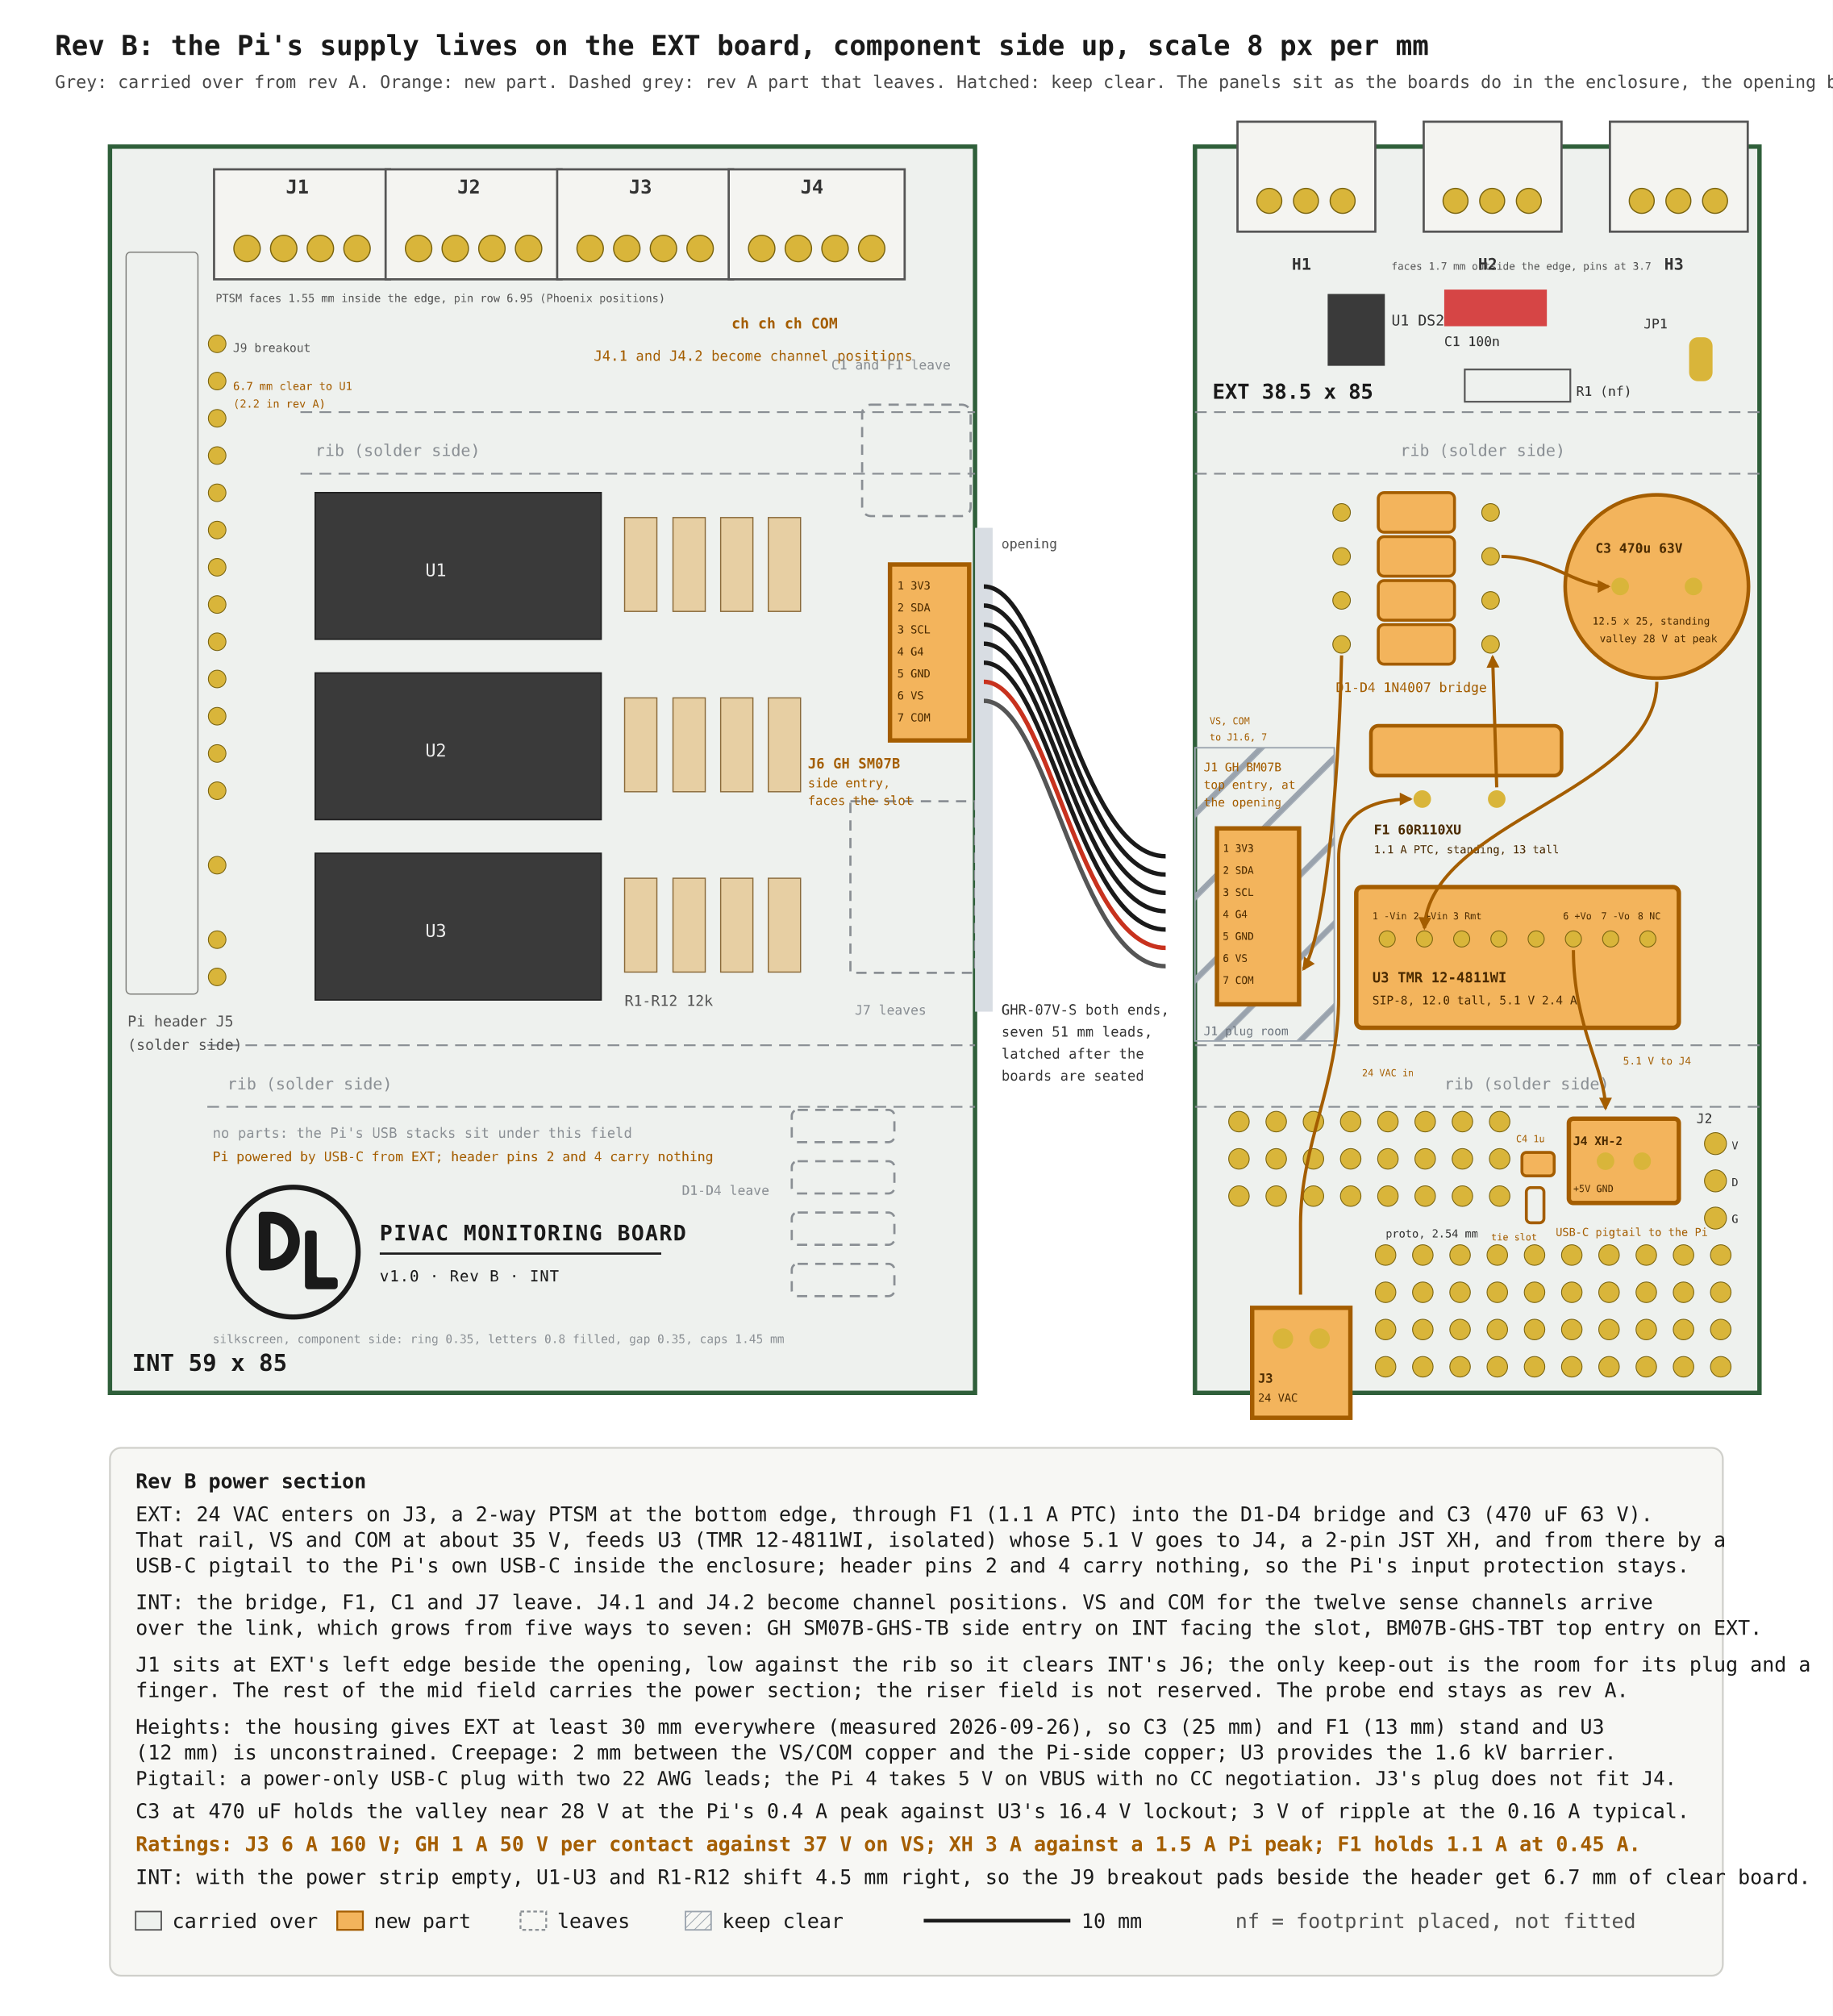
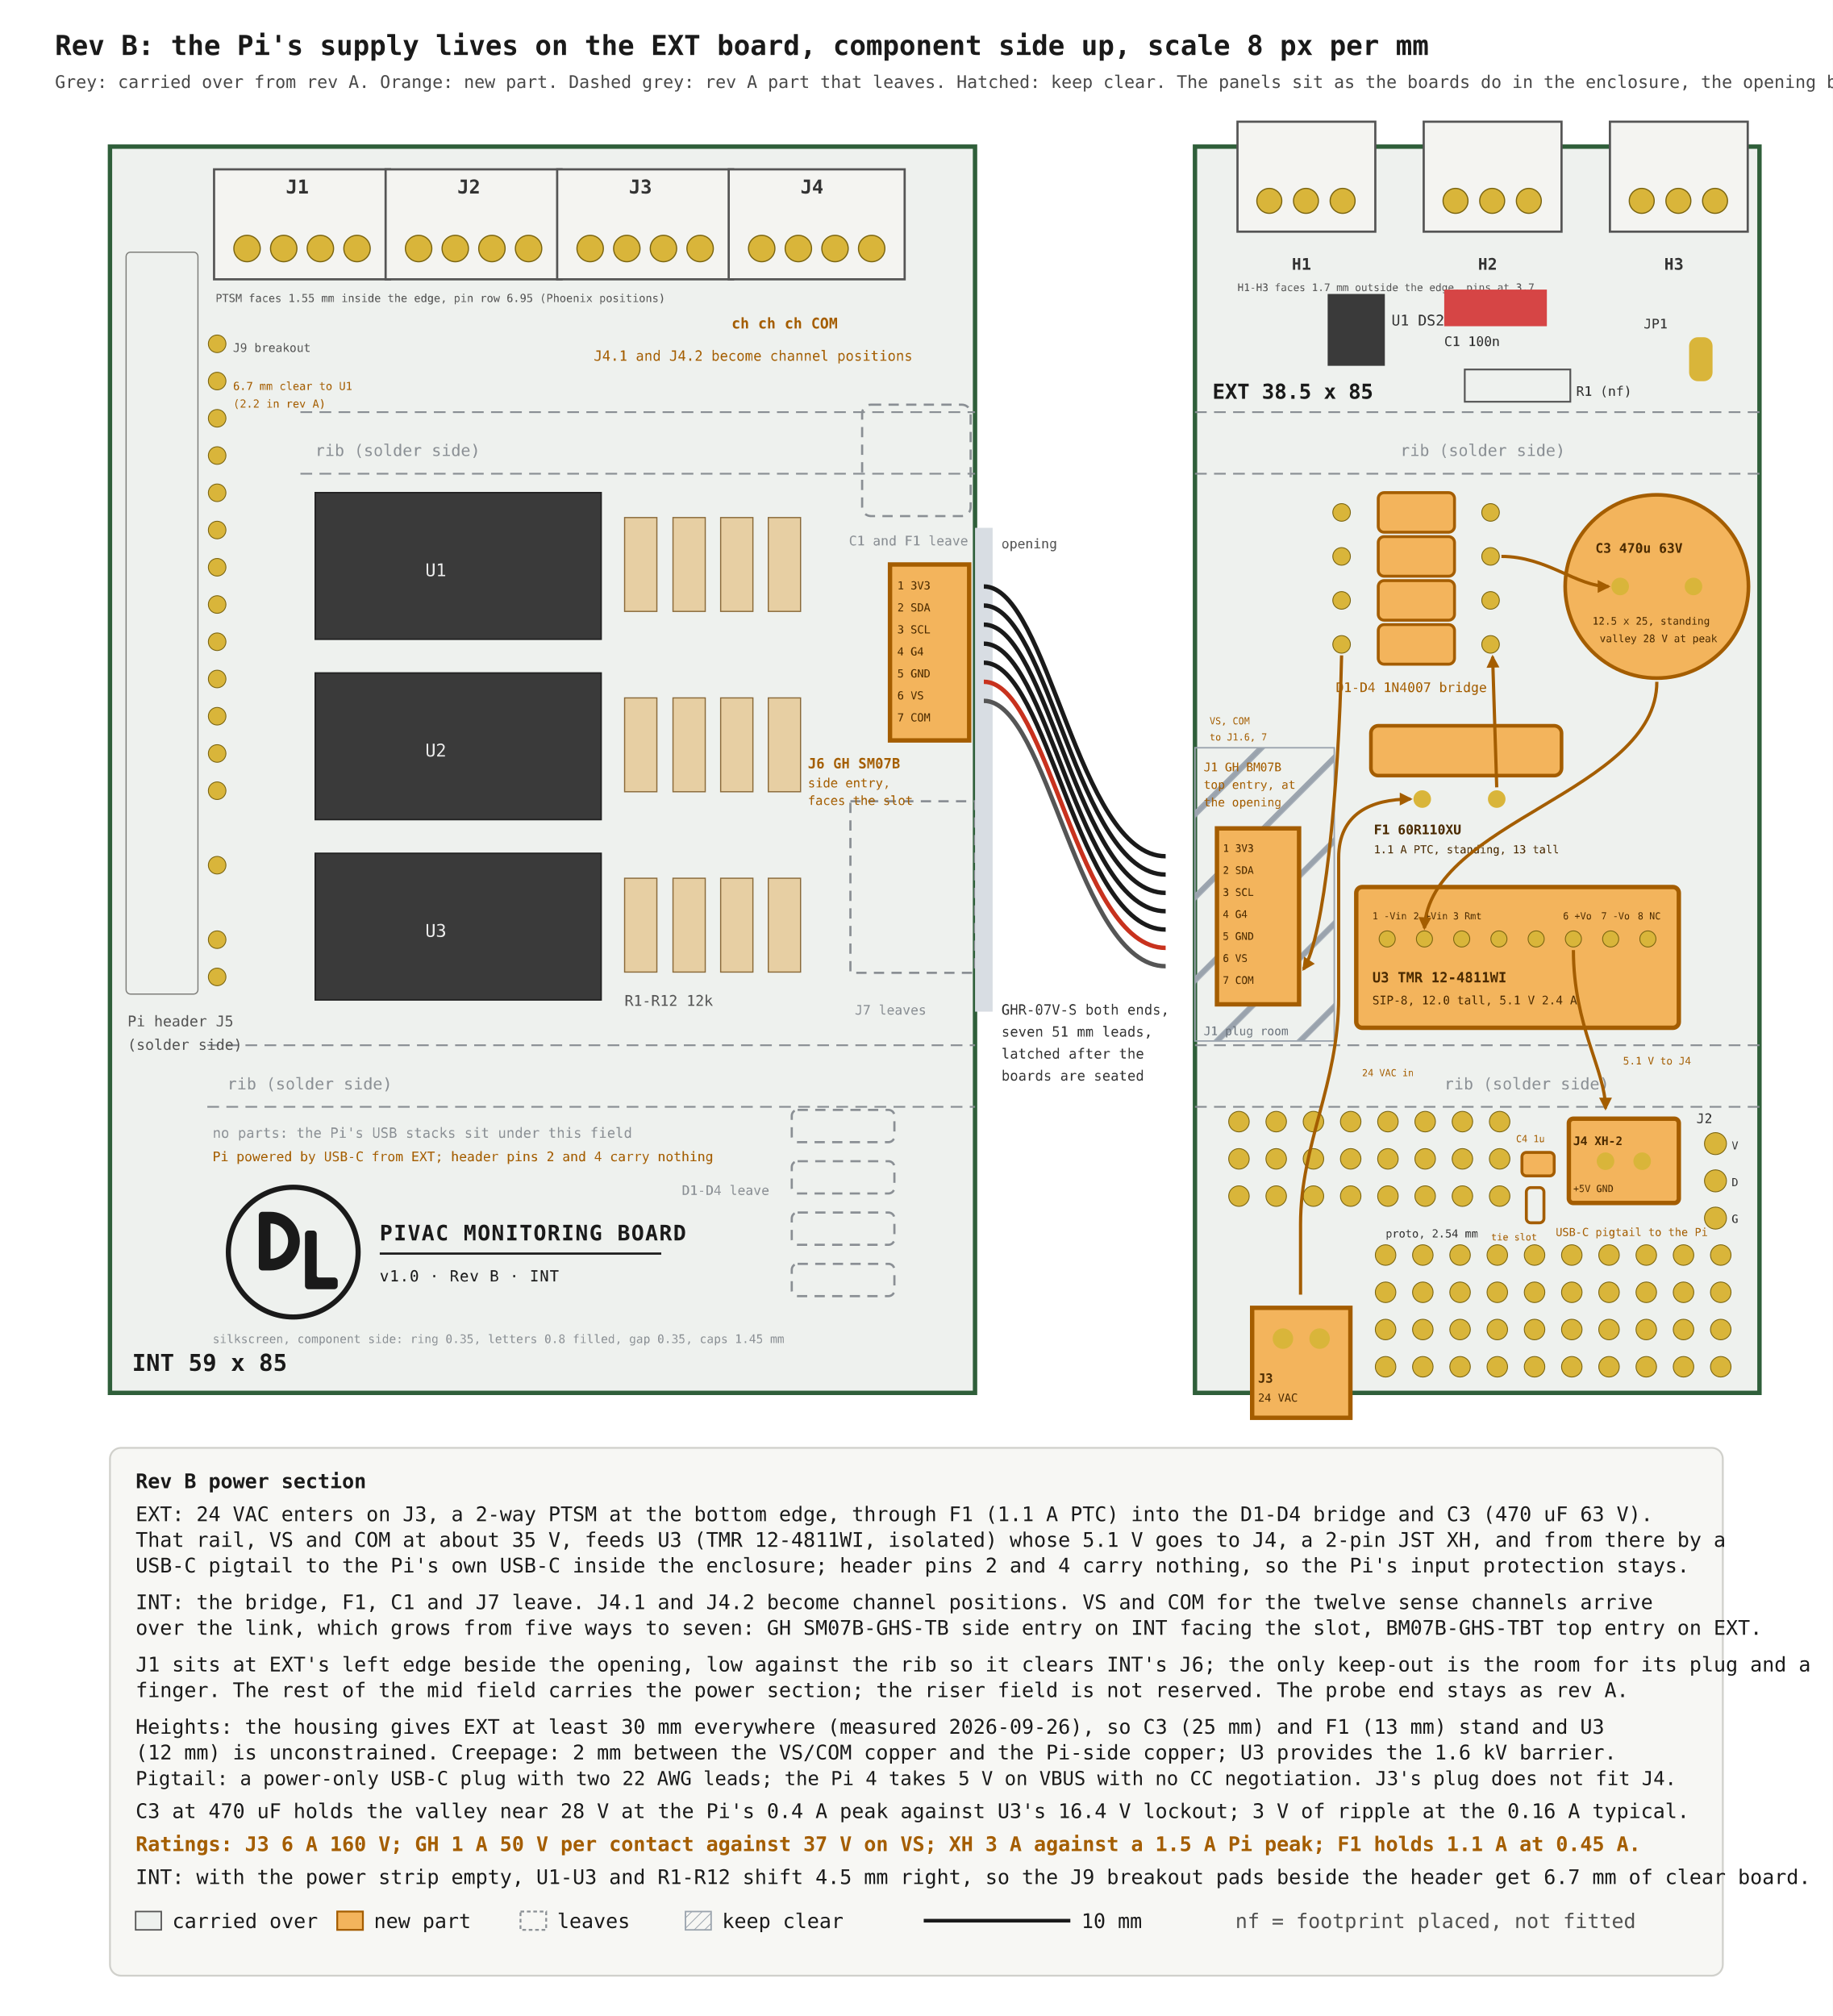
<svg xmlns="http://www.w3.org/2000/svg" viewBox="0 0 1000 1100" role="img" aria-label="Rev B component layout: the 24 VAC entry, rectifier, reservoir and TMR 12-4811WI converter on the EXT board's mid field with a USB-C pigtail to the Pi, a 7-way GH link at the opening carrying VS and COM to the INT board, and the INT board with its power section removed." style="max-width:100%;height:auto">
  <defs>
    <pattern id="hatch" width="4" height="4" patternUnits="userSpaceOnUse" patternTransform="rotate(45)">
      <line x1="0" y1="0" x2="0" y2="4" stroke="#9aa3ad" stroke-width="0.8" />
    </pattern>
    <marker id="arr" viewBox="0 0 6 6" refX="5" refY="3" markerWidth="4" markerHeight="4" orient="auto">
      <path d="M0,0 L6,3 L0,6 z" fill="#a45d00" />
    </marker>
  </defs>
  <rect x="0" y="0" width="1000" height="1100" fill="#ffffff" />
  <g font-family="IBM Plex Mono, ui-monospace, monospace" fill="#1a1a1a">
    <text x="30" y="30" font-size="15" font-weight="700">Rev B: the Pi's supply lives on the EXT board, component side up, scale 8 px per mm</text>
    <text x="30" y="48" font-size="9.5" opacity="0.8">Grey: carried over from rev A. Orange: new part. Dashed grey: rev A part that leaves. Hatched: keep clear. The panels sit as the boards do in the enclosure, the opening between them.</text>
    <g transform="translate(60,80) scale(8)">
      <rect x="0" y="0" width="59" height="85" fill="#eef1ee" stroke="#2f5f3a" stroke-width="0.3" />
      <text x="1.5" y="83.5" font-size="1.6" font-weight="700">INT 59 x 85</text>
      <g stroke="#8a8f94" stroke-width="0.12" stroke-dasharray="0.8 0.5" fill="none">
        <line x1="12.99" y1="18.11" x2="59" y2="18.11" />
        <line x1="12.99" y1="22.31" x2="59" y2="22.31" />
        <line x1="6.64" y1="61.29" x2="59" y2="61.29" />
        <line x1="6.64" y1="65.49" x2="59" y2="65.49" />
      </g>
      <text x="14" y="21.1" font-size="1.1" fill="#8a8f94">rib (solder side)</text>
      <text x="8" y="64.3" font-size="1.1" fill="#8a8f94">rib (solder side)</text>
      <rect x="1.1" y="7.2" width="4.9" height="50.6" rx="0.3" fill="none" stroke="#7c7c78" stroke-width="0.08" />
      <text x="1.2" y="60" font-size="1.0" fill="#555">Pi header J5</text>
      <text x="1.2" y="61.6" font-size="1.0" fill="#555">(solder side)</text>
      <g fill="#f4f4f1" stroke="#555" stroke-width="0.15">
        <rect x="7.1" y="1.55" width="12" height="7.5" />
        <rect x="18.8" y="1.55" width="12" height="7.5" />
        <rect x="30.5" y="1.55" width="12" height="7.5" />
        <rect x="42.2" y="1.55" width="12" height="7.5" />
      </g>
      <g fill="#d9b53a" stroke="#7a6410" stroke-width="0.08">
        <circle cx="9.35" cy="6.95" r="0.9" />
        <circle cx="11.85" cy="6.95" r="0.9" />
        <circle cx="14.35" cy="6.95" r="0.9" />
        <circle cx="16.85" cy="6.95" r="0.9" />
        <circle cx="21.05" cy="6.95" r="0.9" />
        <circle cx="23.55" cy="6.95" r="0.9" />
        <circle cx="26.05" cy="6.95" r="0.9" />
        <circle cx="28.55" cy="6.95" r="0.9" />
        <circle cx="32.75" cy="6.95" r="0.9" />
        <circle cx="35.25" cy="6.95" r="0.9" />
        <circle cx="37.75" cy="6.95" r="0.9" />
        <circle cx="40.25" cy="6.95" r="0.9" />
        <circle cx="44.45" cy="6.95" r="0.9" />
        <circle cx="46.95" cy="6.95" r="0.9" />
        <circle cx="49.45" cy="6.95" r="0.9" />
        <circle cx="51.95" cy="6.95" r="0.9" />
      </g>
      <g font-size="1.3" font-weight="700" fill="#333">
        <text x="12" y="3.2">J1</text>
        <text x="23.7" y="3.2">J2</text>
        <text x="35.4" y="3.2">J3</text>
        <text x="47.1" y="3.2">J4</text>
      </g>
      <text x="42.4" y="12.4" font-size="1.0" font-weight="700" fill="#a45d00">ch  ch  ch  COM</text>
      <text x="7.2" y="10.6" font-size="0.75" fill="#555">PTSM faces 1.55 mm inside the edge, pin row 6.95 (Phoenix positions)</text>
      <text x="33" y="14.6" font-size="0.95" fill="#a45d00">J4.1 and J4.2 become channel positions</text>
      <g fill="#d9b53a" stroke="#7a6410" stroke-width="0.06">
        <circle cx="7.31" cy="13.45" r="0.6" />
        <circle cx="7.31" cy="15.99" r="0.6" />
        <circle cx="7.31" cy="18.53" r="0.6" />
        <circle cx="7.31" cy="21.07" r="0.6" />
        <circle cx="7.31" cy="23.61" r="0.6" />
        <circle cx="7.31" cy="26.15" r="0.6" />
        <circle cx="7.31" cy="28.69" r="0.6" />
        <circle cx="7.31" cy="31.23" r="0.6" />
        <circle cx="7.31" cy="33.77" r="0.6" />
        <circle cx="7.31" cy="36.31" r="0.6" />
        <circle cx="7.31" cy="38.85" r="0.6" />
        <circle cx="7.31" cy="41.39" r="0.6" />
        <circle cx="7.31" cy="43.93" r="0.6" />
        <circle cx="7.31" cy="49.01" r="0.6" />
        <circle cx="7.31" cy="54.09" r="0.6" />
        <circle cx="7.31" cy="56.63" r="0.6" />
      </g>
      <text x="8.4" y="14" font-size="0.8" fill="#555">J9 breakout</text>
      <text x="8.4" y="16.6" font-size="0.75" fill="#a45d00">6.7 mm clear to U1</text>
      <text x="8.4" y="17.8" font-size="0.75" fill="#a45d00">(2.2 in rev A)</text>
      <g fill="#3a3a3a" stroke="#222" stroke-width="0.1">
        <rect x="14" y="23.6" width="19.5" height="10" />
        <rect x="14" y="35.9" width="19.5" height="10" />
        <rect x="14" y="48.2" width="19.5" height="10" />
      </g>
      <g font-size="1.2" fill="#eee">
        <text x="21.5" y="29.3">U1</text>
        <text x="21.5" y="41.6">U2</text>
        <text x="21.5" y="53.9">U3</text>
      </g>
      <g fill="#e7cfa3" stroke="#8a6a3a" stroke-width="0.08">
        <rect x="35.1" y="25.3" width="2.2" height="6.4" />
        <rect x="38.4" y="25.3" width="2.2" height="6.4" />
        <rect x="41.65" y="25.3" width="2.2" height="6.4" />
        <rect x="44.9" y="25.3" width="2.2" height="6.4" />
        <rect x="35.1" y="37.6" width="2.2" height="6.4" />
        <rect x="38.4" y="37.6" width="2.2" height="6.4" />
        <rect x="41.65" y="37.6" width="2.2" height="6.4" />
        <rect x="44.9" y="37.6" width="2.2" height="6.4" />
        <rect x="35.1" y="49.9" width="2.2" height="6.4" />
        <rect x="38.4" y="49.9" width="2.2" height="6.4" />
        <rect x="41.65" y="49.9" width="2.2" height="6.4" />
        <rect x="44.9" y="49.9" width="2.2" height="6.4" />
      </g>
      <text x="35.1" y="58.6" font-size="1.0" fill="#555">R1-R12 12k</text>
      <g fill="none" stroke="#8a8f94" stroke-width="0.15" stroke-dasharray="0.7 0.5">
        <rect x="51.3" y="17.6" width="7.4" height="7.6" rx="0.6" />
        <rect x="46.5" y="65.7" width="7" height="2.2" rx="0.4" />
        <rect x="46.5" y="69.2" width="7" height="2.2" rx="0.4" />
        <rect x="46.5" y="72.7" width="7" height="2.2" rx="0.4" />
        <rect x="46.5" y="76.2" width="7" height="2.2" rx="0.4" />
        <rect x="50.5" y="44.65" width="8.5" height="11.7" />
      </g>
      <g font-size="0.9" fill="#8a8f94">
-         <text x="49.2" y="15.2">C1 and F1 leave</text>
+         <text x="50.4" y="27.2">C1 and F1 leave</text>
        <text x="39" y="71.5">D1-D4 leave</text>
        <text x="50.8" y="59.2">J7 leaves</text>
      </g>
      <rect x="59" y="26" width="1.2" height="33" fill="#d8dde3" />
      <rect x="53.2" y="28.5" width="5.4" height="12" fill="#f3b45c" stroke="#a45d00" stroke-width="0.3" />
      <g fill="#4a2a00" font-size="0.75">
        <text x="53.7" y="30.2">1 3V3</text>
        <text x="53.7" y="31.7">2 SDA</text>
        <text x="53.7" y="33.2">3 SCL</text>
        <text x="53.7" y="34.7">4 G4</text>
        <text x="53.7" y="36.2">5 GND</text>
        <text x="53.7" y="37.7">6 VS</text>
        <text x="53.7" y="39.2">7 COM</text>
      </g>
      <text x="47.6" y="42.4" font-size="0.95" font-weight="700" fill="#a45d00">J6 GH SM07B</text>
      <text x="47.6" y="43.7" font-size="0.85" fill="#a45d00">side entry,</text>
      <text x="47.6" y="44.9" font-size="0.85" fill="#a45d00">faces the slot</text>
      <text x="7" y="67.6" font-size="0.95" fill="#8a8f94">no parts: the Pi's USB stacks sit under this field</text>
      <text x="7" y="69.2" font-size="0.9" fill="#a45d00">Pi powered by USB-C from EXT; header pins 2 and 4 carry nothing</text>
      <g transform="translate(12.5,75.4)">
        <circle cx="0" cy="0" r="4.425" fill="none" stroke="#1a1a1a" stroke-width="0.35" />
        <path d="M -2.35 1.01 L -2.35 -2.51 A 0.24 0.24 0 0 1 -2.11 -2.75 L -1.55 -2.75 A 2 2 0 0 1 -1.55 1.25 L -2.11 1.25 A 0.24 0.24 0 0 1 -2.35 1.01 Z M -1.55 -1.95 L -1.55 0.45 A 1.2 1.2 0 0 0 -1.55 -1.95 Z" fill="#1a1a1a" fill-rule="nonzero" />
        <path d="M 0.8 -1.23 A 0.24 0.24 0 0 1 1.04 -1.47 L 1.36 -1.47 A 0.24 0.24 0 0 1 1.6 -1.23 L 1.6 1.59 A 0.14 0.14 0 0 0 1.74 1.73 L 2.793 1.73 A 0.24 0.24 0 0 1 3.033 1.97 L 3.033 2.29 A 0.24 0.24 0 0 1 2.793 2.53 L 1.04 2.53 A 0.24 0.24 0 0 1 0.8 2.29 Z" fill="#1a1a1a" />
      </g>
      <text x="18.4" y="74.6" font-size="1.45" font-weight="700" letter-spacing="0.08">PIVAC MONITORING BOARD</text>
      <line x1="18.4" y1="75.5" x2="37.6" y2="75.5" stroke="#1a1a1a" stroke-width="0.15" />
      <text x="18.4" y="77.4" font-size="1.05" letter-spacing="0.05">v1.0  ·  Rev B  ·  INT</text>
      <text x="7" y="81.6" font-size="0.8" fill="#8a8f94">silkscreen, component side: ring 0.35, letters 0.8 filled, gap 0.35, caps 1.45 mm</text>
    </g>
    <g transform="translate(60,80) scale(8)">
      <g stroke-width="0.3" fill="none" stroke="#1a1a1a">
        <path d="M 59.6 30 C 64 30, 66 48.4, 72 48.4" />
        <path d="M 59.6 31.3 C 64 31.3, 66 49.65, 72 49.65" />
        <path d="M 59.6 32.6 C 64 32.6, 66 50.9, 72 50.9" />
        <path d="M 59.6 33.9 C 64 33.9, 66 52.15, 72 52.15" />
        <path d="M 59.6 35.2 C 64 35.2, 66 53.4, 72 53.4" />
      </g>
      <g stroke-width="0.3" fill="none">
        <path d="M 59.6 36.5 C 64 36.5, 66 54.65, 72 54.65" stroke="#c8321e" />
        <path d="M 59.6 37.8 C 64 37.8, 66 55.9, 72 55.9" stroke="#555" />
      </g>
      <text x="60.8" y="59.2" font-size="0.95" fill="#333">GHR-07V-S both ends,</text>
      <text x="60.8" y="60.7" font-size="0.95" fill="#333">seven 51 mm leads,</text>
      <text x="60.8" y="62.2" font-size="0.95" fill="#333">latched after the</text>
      <text x="60.8" y="63.7" font-size="0.95" fill="#333">boards are seated</text>
      <text x="60.8" y="27.4" font-size="0.9" fill="#555">opening</text>
    </g>
    <g transform="translate(652,80) scale(8)">
      <rect x="0" y="0" width="38.5" height="85" fill="#eef1ee" stroke="#2f5f3a" stroke-width="0.3" />
      <text x="1.2" y="17.2" font-size="1.4" font-weight="700">EXT 38.5 x 85</text>
      <g stroke="#8a8f94" stroke-width="0.12" stroke-dasharray="0.8 0.5" fill="none">
        <line x1="0" y1="18.11" x2="38.5" y2="18.11" />
        <line x1="0" y1="22.31" x2="38.5" y2="22.31" />
        <line x1="0" y1="61.29" x2="38.5" y2="61.29" />
        <line x1="0" y1="65.49" x2="38.5" y2="65.49" />
      </g>
      <text x="14" y="21.1" font-size="1.1" fill="#8a8f94">rib (solder side)</text>
      <text x="17" y="64.3" font-size="1.1" fill="#8a8f94">rib (solder side)</text>
      <rect x="0" y="41" width="9.5" height="20" fill="url(#hatch)" stroke="#9aa3ad" stroke-width="0.1" />
      <text x="0.6" y="60.6" font-size="0.8" fill="#6b737c">J1 plug room</text>
      <g fill="#f4f4f1" stroke="#555" stroke-width="0.15">
        <rect x="2.9" y="-1.7" width="9.4" height="7.5" />
        <rect x="15.6" y="-1.7" width="9.4" height="7.5" />
        <rect x="28.3" y="-1.7" width="9.4" height="7.5" />
      </g>
      <g fill="#d9b53a" stroke="#7a6410" stroke-width="0.08">
        <circle cx="5.07" cy="3.7" r="0.85" />
        <circle cx="7.57" cy="3.7" r="0.85" />
        <circle cx="10.07" cy="3.7" r="0.85" />
        <circle cx="17.77" cy="3.7" r="0.85" />
        <circle cx="20.27" cy="3.7" r="0.85" />
        <circle cx="22.77" cy="3.7" r="0.85" />
        <circle cx="30.47" cy="3.7" r="0.85" />
        <circle cx="32.97" cy="3.7" r="0.85" />
        <circle cx="35.47" cy="3.7" r="0.85" />
      </g>
      <g font-size="1.1" font-weight="700" fill="#333">
        <text x="6.6" y="8.4">H1</text>
        <text x="19.3" y="8.4">H2</text>
        <text x="32" y="8.4">H3</text>
      </g>
-       <text x="13.4" y="8.4" font-size="0.7" fill="#555">faces 1.7 mm outside the edge, pins at 3.7</text>
+       <text x="2.9" y="9.85" font-size="0.7" fill="#555">H1-H3 faces 1.7 mm outside the edge, pins at 3.7</text>
      <rect x="9.05" y="10.05" width="3.9" height="4.9" fill="#3a3a3a" />
      <text x="13.4" y="12.2" font-size="1.0" fill="#333">U1 DS2482</text>
      <rect x="17" y="9.75" width="7" height="2.5" fill="#d64545" />
      <text x="17" y="13.6" font-size="0.9" fill="#333">C1 100n</text>
      <rect x="18.4" y="15.2" width="7.2" height="2.2" fill="none" stroke="#555" stroke-width="0.12" />
      <text x="26" y="17" font-size="0.9" fill="#333">R1 (nf)</text>
      <rect x="33.7" y="13" width="1.6" height="3" rx="0.6" fill="#d9b53a" />
      <text x="30.6" y="12.4" font-size="0.9" fill="#333">JP1</text>
      <rect x="1.5" y="46.5" width="5.6" height="12" fill="#f3b45c" stroke="#a45d00" stroke-width="0.3" />
      <g fill="#4a2a00" font-size="0.7">
        <text x="1.9" y="48.1">1 3V3</text>
        <text x="1.9" y="49.6">2 SDA</text>
        <text x="1.9" y="51.1">3 SCL</text>
        <text x="1.9" y="52.6">4 G4</text>
        <text x="1.9" y="54.1">5 GND</text>
        <text x="1.9" y="55.6">6 VS</text>
        <text x="1.9" y="57.1">7 COM</text>
      </g>
      <text x="0.6" y="42.6" font-size="0.8" fill="#a45d00">J1 GH BM07B</text>
      <text x="0.6" y="43.8" font-size="0.8" fill="#a45d00">top entry, at</text>
      <text x="0.6" y="45" font-size="0.8" fill="#a45d00">the opening</text>
      <g fill="#f3b45c" stroke="#a45d00" stroke-width="0.2">
        <rect x="12.5" y="23.6" width="5.2" height="2.7" rx="0.4" />
        <rect x="12.5" y="26.6" width="5.2" height="2.7" rx="0.4" />
        <rect x="12.5" y="29.6" width="5.2" height="2.7" rx="0.4" />
        <rect x="12.5" y="32.6" width="5.2" height="2.7" rx="0.4" />
      </g>
      <g fill="#d9b53a" stroke="#7a6410" stroke-width="0.06">
        <circle cx="10" cy="24.95" r="0.6" />
        <circle cx="20.16" cy="24.95" r="0.6" />
        <circle cx="10" cy="27.95" r="0.6" />
        <circle cx="20.16" cy="27.95" r="0.6" />
        <circle cx="10" cy="30.95" r="0.6" />
        <circle cx="20.16" cy="30.95" r="0.6" />
        <circle cx="10" cy="33.95" r="0.6" />
        <circle cx="20.16" cy="33.95" r="0.6" />
      </g>
      <text x="9.6" y="37.2" font-size="0.9" fill="#a45d00">D1-D4 1N4007 bridge</text>
      <circle cx="31.5" cy="30" r="6.25" fill="#f3b45c" stroke="#a45d00" stroke-width="0.25" />
      <circle cx="29" cy="30" r="0.6" fill="#d9b53a" />
      <circle cx="34" cy="30" r="0.6" fill="#d9b53a" />
      <text x="27.3" y="27.7" font-size="0.9" font-weight="700" fill="#4a2a00">C3 470u 63V</text>
      <text x="27.1" y="32.6" font-size="0.7" fill="#4a2a00">12.5 x 25, standing</text>
      <text x="27.6" y="33.8" font-size="0.7" fill="#4a2a00">valley 28 V at peak</text>
      <rect x="12" y="39.5" width="13" height="3.4" rx="0.5" fill="#f3b45c" stroke="#a45d00" stroke-width="0.25" />
      <circle cx="15.5" cy="44.5" r="0.6" fill="#d9b53a" />
      <circle cx="20.58" cy="44.5" r="0.6" fill="#d9b53a" />
      <text x="12.2" y="46.9" font-size="0.9" font-weight="700" fill="#4a2a00">F1 60R110XU</text>
      <text x="12.2" y="48.2" font-size="0.75" fill="#4a2a00">1.1 A PTC, standing, 13 tall</text>
      <rect x="11" y="50.5" width="22" height="9.6" rx="0.4" fill="#f3b45c" stroke="#a45d00" stroke-width="0.3" />
      <g fill="#d9b53a" stroke="#7a6410" stroke-width="0.06">
        <circle cx="13.11" cy="54.04" r="0.55" />
        <circle cx="15.65" cy="54.04" r="0.55" />
        <circle cx="18.19" cy="54.04" r="0.55" />
        <circle cx="20.73" cy="54.04" r="0.55" />
        <circle cx="23.27" cy="54.04" r="0.55" />
        <circle cx="25.81" cy="54.04" r="0.55" />
        <circle cx="28.35" cy="54.04" r="0.55" />
        <circle cx="30.89" cy="54.04" r="0.55" />
      </g>
      <g fill="#4a2a00" font-size="0.65">
        <text x="12.1" y="52.7">1 -Vin</text>
        <text x="14.9" y="52.7">2 +Vin</text>
        <text x="17.6" y="52.7">3 Rmt</text>
        <text x="25.1" y="52.7">6 +Vo</text>
        <text x="27.7" y="52.7">7 -Vo</text>
        <text x="30.2" y="52.7">8 NC</text>
      </g>
      <text x="12.1" y="57" font-size="0.95" font-weight="700" fill="#4a2a00">U3 TMR 12-4811WI</text>
      <text x="12.1" y="58.5" font-size="0.8" fill="#4a2a00">SIP-8, 12.0 tall, 5.1 V 2.4 A</text>
      <rect x="25.5" y="66.3" width="7.5" height="5.75" rx="0.3" fill="#f3b45c" stroke="#a45d00" stroke-width="0.3" />
      <circle cx="28" cy="69.2" r="0.6" fill="#d9b53a" />
      <circle cx="30.5" cy="69.2" r="0.6" fill="#d9b53a" />
      <text x="25.8" y="68.1" font-size="0.8" font-weight="700" fill="#4a2a00">J4 XH-2</text>
      <text x="25.8" y="71.3" font-size="0.65" fill="#4a2a00">+5V  GND</text>
      <rect x="22.3" y="68.6" width="2.2" height="1.6" rx="0.3" fill="#f3b45c" stroke="#a45d00" stroke-width="0.2" />
      <text x="21.9" y="67.9" font-size="0.65" fill="#a45d00">C4 1u</text>
      <rect x="22.6" y="71" width="1.2" height="2.4" rx="0.3" fill="none" stroke="#a45d00" stroke-width="0.2" />
      <text x="20.2" y="74.6" font-size="0.65" fill="#a45d00">tie slot</text>
      <text x="24.6" y="74.3" font-size="0.75" fill="#a45d00">USB-C pigtail to the Pi</text>
      <g fill="#d9b53a" stroke="#7a6410" stroke-width="0.06">
        <circle cx="35.5" cy="68" r="0.75" />
        <circle cx="35.5" cy="70.54" r="0.75" />
        <circle cx="35.5" cy="73.08" r="0.75" />
      </g>
      <text x="34.2" y="66.6" font-size="0.9" fill="#333">J2</text>
      <text x="36.6" y="68.4" font-size="0.75" fill="#333">V</text>
      <text x="36.6" y="70.9" font-size="0.75" fill="#333">D</text>
      <text x="36.6" y="73.4" font-size="0.75" fill="#333">G</text>
      <g fill="#d9b53a" stroke="#7a6410" stroke-width="0.06">
        <g id="pa">
          <circle cx="3" cy="66.5" r="0.7" />
          <circle cx="5.54" cy="66.5" r="0.7" />
          <circle cx="8.08" cy="66.5" r="0.7" />
          <circle cx="10.62" cy="66.5" r="0.7" />
          <circle cx="13.16" cy="66.5" r="0.7" />
          <circle cx="15.7" cy="66.5" r="0.7" />
          <circle cx="18.24" cy="66.5" r="0.7" />
          <circle cx="20.78" cy="66.5" r="0.7" />
        </g>
        <use href="#pa" y="2.54" />
        <use href="#pa" y="5.08" />
        <g id="pb">
          <circle cx="13" cy="75.6" r="0.7" />
          <circle cx="15.54" cy="75.6" r="0.7" />
          <circle cx="18.08" cy="75.6" r="0.7" />
          <circle cx="20.62" cy="75.6" r="0.7" />
          <circle cx="23.16" cy="75.6" r="0.7" />
          <circle cx="25.7" cy="75.6" r="0.7" />
          <circle cx="28.24" cy="75.6" r="0.7" />
          <circle cx="30.78" cy="75.6" r="0.7" />
          <circle cx="33.32" cy="75.6" r="0.7" />
          <circle cx="35.86" cy="75.6" r="0.7" />
        </g>
        <use href="#pb" y="2.54" />
        <use href="#pb" y="5.08" />
        <use href="#pb" y="7.62" />
      </g>
      <text x="13" y="74.4" font-size="0.75" fill="#333">proto, 2.54 mm</text>
      <rect x="3.9" y="79.2" width="6.7" height="7.5" fill="#f3b45c" stroke="#a45d00" stroke-width="0.3" />
      <circle cx="6" cy="81.3" r="0.7" fill="#d9b53a" />
      <circle cx="8.5" cy="81.3" r="0.7" fill="#d9b53a" />
      <text x="4.3" y="84.3" font-size="0.85" font-weight="700" fill="#4a2a00">J3</text>
      <text x="4.3" y="85.6" font-size="0.75" fill="#4a2a00">24 VAC</text>
      <g stroke="#a45d00" stroke-width="0.22" fill="none" marker-end="url(#arr)">
        <path d="M 7.2 78.3 L 7.2 73.5 C 7.2 68, 9.8 64, 9.8 58 L 9.8 48.5 C 9.8 45.5, 12 44.5, 14.7 44.5" />
        <path d="M 20.58 43.7 L 20.3 34.8" />
        <path d="M 20.9 27.95 C 24 27.95, 26 30, 28.2 30" />
        <path d="M 31.5 36.5 C 31.5 44, 16 46, 15.65 53.3" />
        <path d="M 25.81 54.8 C 25.81 60, 28 63, 28 65.6" />
        <path d="M 10 34.7 C 9.8 44, 8.8 54, 7.4 56.1" />
      </g>
      <g font-size="0.7" fill="#a45d00">
        <text x="29.2" y="62.6">5.1 V to J4</text>
        <text x="11.4" y="63.4" font-size="0.65">24 VAC in</text>
        <text x="1.0" y="39.4" font-size="0.65">VS, COM</text>
        <text x="1.0" y="40.5" font-size="0.65">to J1.6, 7</text>
      </g>
    </g>
    <g transform="translate(60,790)">
      <rect x="0" y="0" width="880" height="288" rx="6" fill="#f7f7f4" stroke="#d0d0cb" stroke-width="1" />
      <g font-size="11">
        <text x="14" y="22" font-weight="700">Rev B power section</text>
        <text x="14" y="40">EXT: 24 VAC enters on J3, a 2-way PTSM at the bottom edge, through F1 (1.1 A PTC) into the D1-D4 bridge and C3 (470 uF 63 V).</text>
        <text x="14" y="54">That rail, VS and COM at about 35 V, feeds U3 (TMR 12-4811WI, isolated) whose 5.1 V goes to J4, a 2-pin JST XH, and from there by a</text>
        <text x="14" y="68">USB-C pigtail to the Pi's own USB-C inside the enclosure; header pins 2 and 4 carry nothing, so the Pi's input protection stays.</text>
        <text x="14" y="88">INT: the bridge, F1, C1 and J7 leave. J4.1 and J4.2 become channel positions. VS and COM for the twelve sense channels arrive</text>
        <text x="14" y="102">over the link, which grows from five ways to seven: GH SM07B-GHS-TB side entry on INT facing the slot, BM07B-GHS-TBT top entry on EXT.</text>
        <text x="14" y="122">J1 sits at EXT's left edge beside the opening, low against the rib so it clears INT's J6; the only keep-out is the room for its plug and a</text>
        <text x="14" y="136">finger. The rest of the mid field carries the power section; the riser field is not reserved. The probe end stays as rev A.</text>
        <text x="14" y="156">Heights: the housing gives EXT at least 30 mm everywhere (measured 2026-09-26), so C3 (25 mm) and F1 (13 mm) stand and U3</text>
        <text x="14" y="170">(12 mm) is unconstrained. Creepage: 2 mm between the VS/COM copper and the Pi-side copper; U3 provides the 1.6 kV barrier.</text>
        <text x="14" y="184" font-size="10.5">Pigtail: a power-only USB-C plug with two 22 AWG leads; the Pi 4 takes 5 V on VBUS with no CC negotiation. J3's plug does not fit J4.</text>
        <text x="14" y="202">C3 at 470 uF holds the valley near 28 V at the Pi's 0.4 A peak against U3's 16.4 V lockout; 3 V of ripple at the 0.16 A typical.</text>
        <text x="14" y="220" fill="#a45d00" font-weight="700">Ratings: J3 6 A 160 V; GH 1 A 50 V per contact against 37 V on VS; XH 3 A against a 1.5 A Pi peak; F1 holds 1.1 A at 0.45 A.</text>
        <text x="14" y="238">INT: with the power strip empty, U1-U3 and R1-R12 shift 4.5 mm right, so the J9 breakout pads beside the header get 6.7 mm of clear board.</text>
      </g>
      <g font-size="11" transform="translate(14,262)">
        <rect x="0" y="-9" width="14" height="10" fill="#eef1ee" stroke="#555" stroke-width="0.8" />
        <text x="20" y="0">carried over</text>
        <rect x="110" y="-9" width="14" height="10" fill="#f3b45c" stroke="#a45d00" stroke-width="1" />
        <text x="130" y="0">new part</text>
        <rect x="210" y="-9" width="14" height="10" fill="none" stroke="#8a8f94" stroke-width="1" stroke-dasharray="2 1.5" />
        <text x="230" y="0">leaves</text>
        <rect x="300" y="-9" width="14" height="10" fill="url(#hatch)" stroke="#9aa3ad" stroke-width="0.8" />
        <text x="320" y="0">keep clear</text>
        <line x1="430" y1="-4" x2="510" y2="-4" stroke="#1a1a1a" stroke-width="2" />
        <text x="516" y="0">10 mm</text>
        <text x="600" y="0" opacity="0.75">nf = footprint placed, not fitted</text>
      </g>
    </g>
  </g>
</svg>
